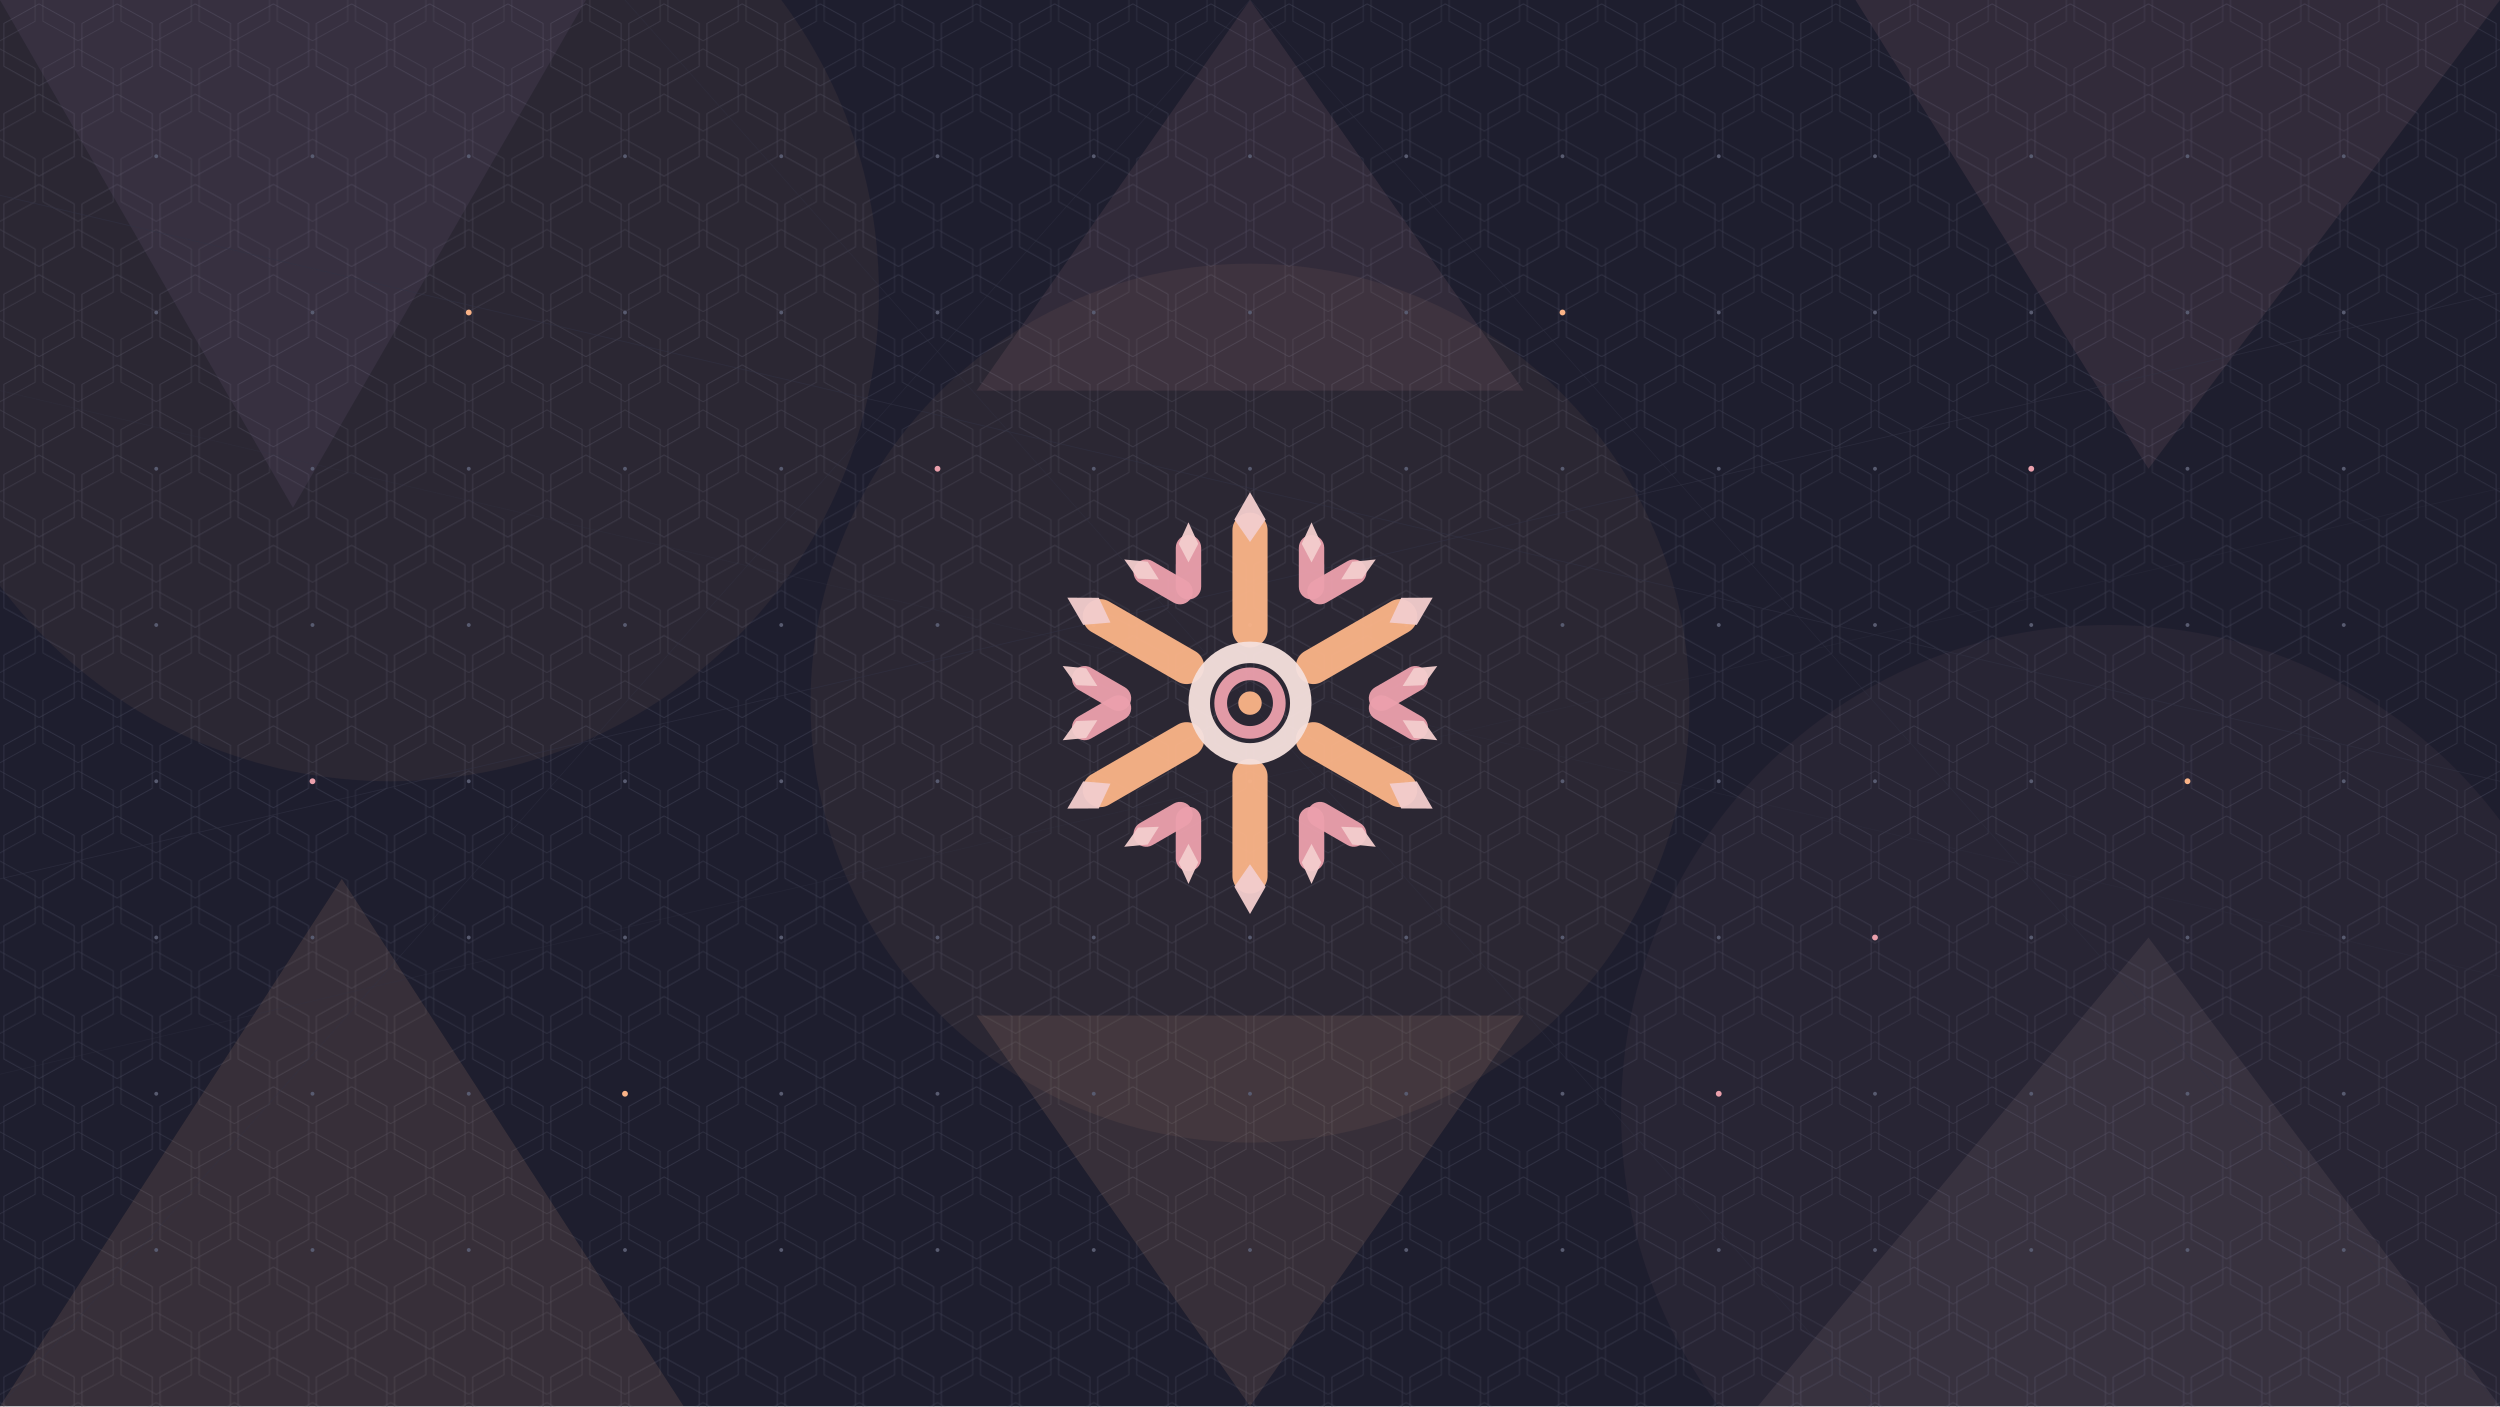
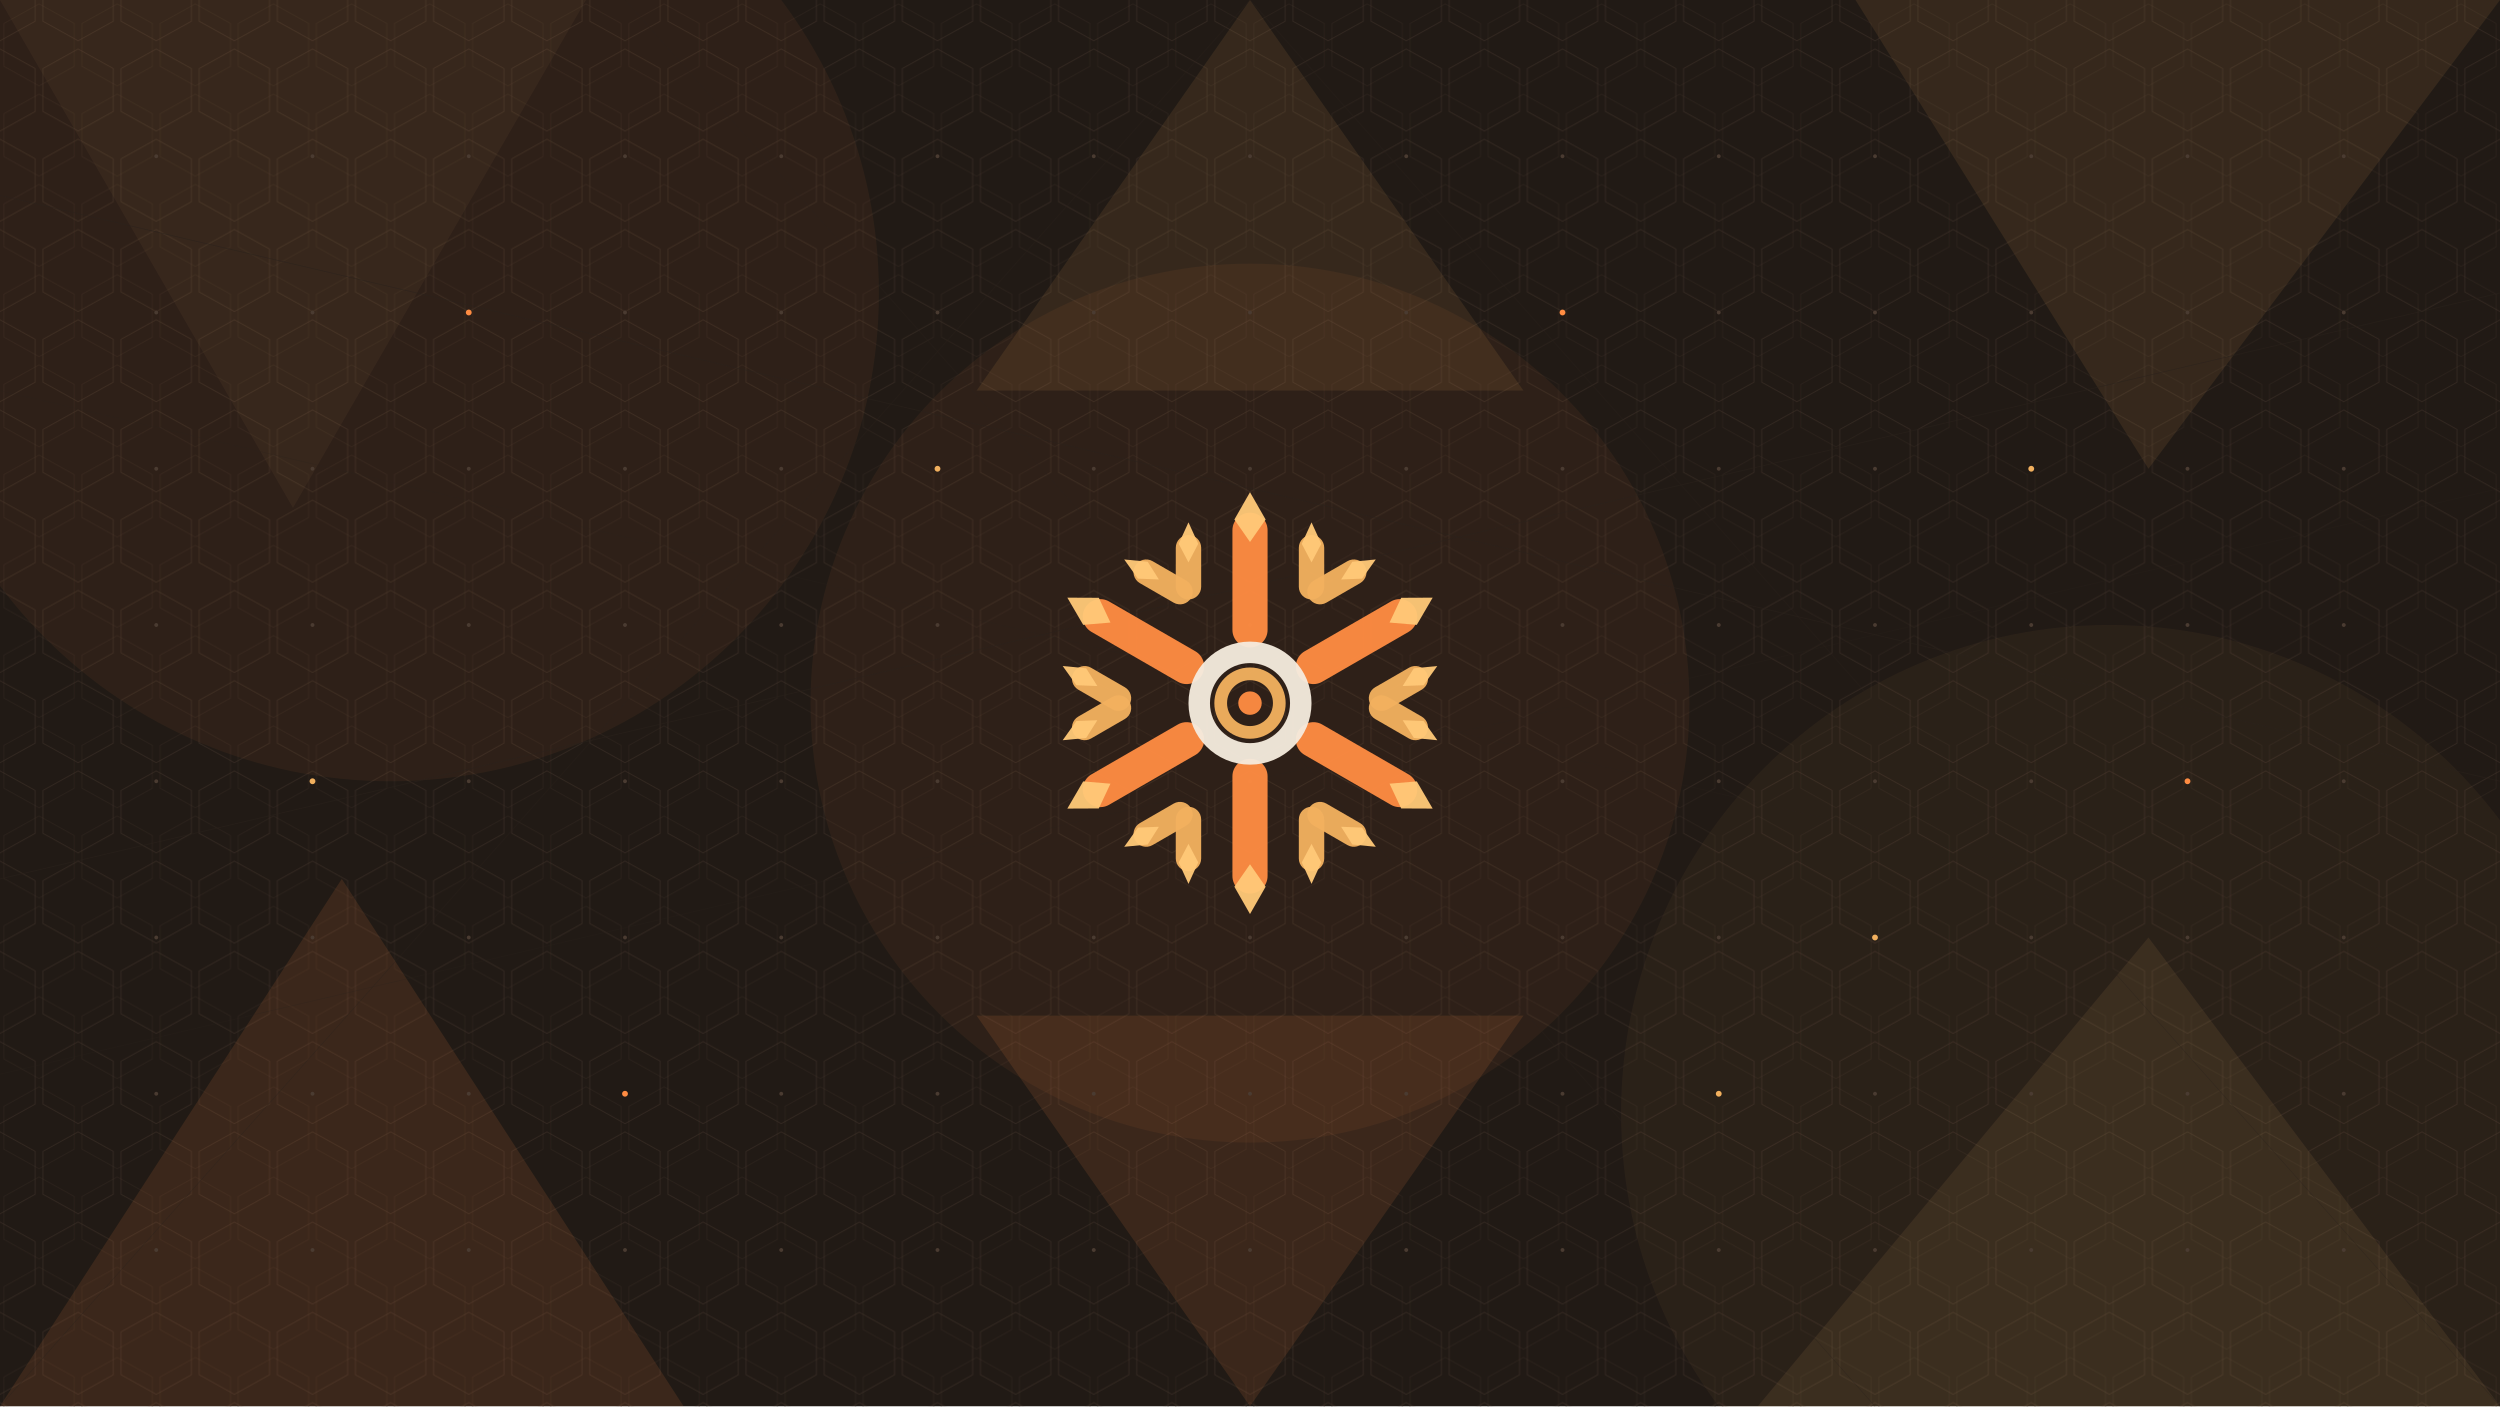
<svg xmlns="http://www.w3.org/2000/svg" width="2560" height="1440" viewBox="0 0 2560 1440">
  <style>
-   .bg { fill: #1e1e2e; }
-   .h1 { stroke: #313244; fill: none; stroke-width: 1; }
-   .h2 { stroke: #45475a; fill: none; stroke-width: 1; opacity: 0.4; }
-   .acc1 { fill: #fab387; opacity: 0.12; }
-   .acc2 { fill: #eba0ac; opacity: 0.10; }
-   .acc3 { fill: #f2cdcd; opacity: 0.08; }
-   .acc4 { fill: #cba6f7; opacity: 0.07; }
-   .glow1 { fill: #fab387; opacity: 0.06; }
-   .glow2 { fill: #eba0ac; opacity: 0.05; }
-   .line { stroke: #313244; stroke-width: 0.8; fill: none; opacity: 0.6; }
-   .dot { fill: #585b70; }
-   .dot-acc { fill: #fab387; }
-   .dot-acc2 { fill: #eba0ac; }
+   .bg { fill: #211a15; }
+   .h1 { stroke: #2a211b; fill: none; stroke-width: 1; }
+   .h2 { stroke: #4a3b31; fill: none; stroke-width: 1; opacity: 0.4; }
+   .acc1 { fill: #ff8c42; opacity: 0.12; }
+   .acc2 { fill: #f2b05e; opacity: 0.10; }
+   .acc3 { fill: #ffc878; opacity: 0.08; }
+   .acc4 { fill: #b98558; opacity: 0.07; }
+   .glow1 { fill: #ff8c42; opacity: 0.06; }
+   .glow2 { fill: #f2b05e; opacity: 0.05; }
+   .line { stroke: #2a211b; stroke-width: 0.8; fill: none; opacity: 0.6; }
+   .dot { fill: #4a3b31; }
+   .dot-acc { fill: #ff8c42; }
+   .dot-acc2 { fill: #f2b05e; }
</style>
  <rect width="2560" height="1440" class="bg" />
  <defs>
    <pattern id="hg" x="0" y="0" width="80" height="92.4" patternUnits="userSpaceOnUse">
      <polygon points="40,4 76,24 76,68 40,88 4,68 4,24" class="h1" />
    </pattern>
    <pattern id="hg2" x="40" y="46.2" width="80" height="92.4" patternUnits="userSpaceOnUse">
      <polygon points="40,4 76,24 76,68 40,88 4,68 4,24" class="h2" />
    </pattern>
  </defs>
  <rect width="2560" height="1440" fill="url(#hg)" />
  <rect width="2560" height="1440" fill="url(#hg2)" />
  <polygon points="0,0 600,0 300,520" class="acc4" />
  <polygon points="2560,0 1900,0 2200,480" class="acc2" />
  <polygon points="0,1440 700,1440 350,900" class="acc1" />
  <polygon points="2560,1440 1800,1440 2200,960" class="acc3" />
  <polygon points="1280,0 1560,400 1000,400" class="acc2" />
  <polygon points="1280,1440 1000,1040 1560,1040" class="acc1" />
  <circle cx="400" cy="300" r="500" class="glow1" />
  <circle cx="2160" cy="1140" r="500" class="glow2" />
  <circle cx="1280" cy="720" r="450" class="glow1" />
  <line x1="0" y1="200" x2="2560" y2="800" class="line" />
  <line x1="0" y1="400" x2="2560" y2="1000" class="line" style="opacity:0.3" />
  <line x1="0" y1="900" x2="2560" y2="300" class="line" />
  <line x1="0" y1="1100" x2="2560" y2="500" class="line" style="opacity:0.3" />
  <line x1="640" y1="0" x2="1920" y2="1440" class="line" style="opacity:0.4" />
  <line x1="1280" y1="0" x2="0" y2="1440" class="line" style="opacity:0.4" />
  <line x1="1280" y1="0" x2="2560" y2="1440" class="line" style="opacity:0.4" />
  <g class="dot">
    <circle cx="160" cy="160" r="2" />
    <circle cx="320" cy="160" r="2" />
    <circle cx="480" cy="160" r="2" />
    <circle cx="640" cy="160" r="2" />
    <circle cx="800" cy="160" r="2" />
    <circle cx="960" cy="160" r="2" />
    <circle cx="1120" cy="160" r="2" />
    <circle cx="1280" cy="160" r="2" />
    <circle cx="1440" cy="160" r="2" />
    <circle cx="1600" cy="160" r="2" />
    <circle cx="1760" cy="160" r="2" />
    <circle cx="1920" cy="160" r="2" />
    <circle cx="2080" cy="160" r="2" />
    <circle cx="2240" cy="160" r="2" />
    <circle cx="2400" cy="160" r="2" />
    <circle cx="160" cy="320" r="2" />
    <circle cx="320" cy="320" r="2" />
    <circle cx="480" cy="320" r="2" />
    <circle cx="640" cy="320" r="2" />
    <circle cx="800" cy="320" r="2" />
    <circle cx="960" cy="320" r="2" />
    <circle cx="1120" cy="320" r="2" />
    <circle cx="1280" cy="320" r="2" />
    <circle cx="1440" cy="320" r="2" />
    <circle cx="1600" cy="320" r="2" />
    <circle cx="1760" cy="320" r="2" />
    <circle cx="1920" cy="320" r="2" />
    <circle cx="2080" cy="320" r="2" />
    <circle cx="2240" cy="320" r="2" />
    <circle cx="2400" cy="320" r="2" />
    <circle cx="160" cy="480" r="2" />
    <circle cx="320" cy="480" r="2" />
    <circle cx="480" cy="480" r="2" />
    <circle cx="640" cy="480" r="2" />
    <circle cx="800" cy="480" r="2" />
    <circle cx="960" cy="480" r="2" />
    <circle cx="1120" cy="480" r="2" />
    <circle cx="1280" cy="480" r="2" />
    <circle cx="1440" cy="480" r="2" />
    <circle cx="1600" cy="480" r="2" />
    <circle cx="1760" cy="480" r="2" />
    <circle cx="1920" cy="480" r="2" />
    <circle cx="2080" cy="480" r="2" />
    <circle cx="2240" cy="480" r="2" />
    <circle cx="2400" cy="480" r="2" />
    <circle cx="160" cy="640" r="2" />
    <circle cx="320" cy="640" r="2" />
    <circle cx="480" cy="640" r="2" />
    <circle cx="640" cy="640" r="2" />
    <circle cx="800" cy="640" r="2" />
    <circle cx="960" cy="640" r="2" />
    <circle cx="1120" cy="640" r="2" />
    <circle cx="1280" cy="640" r="2" />
    <circle cx="1440" cy="640" r="2" />
    <circle cx="1600" cy="640" r="2" />
    <circle cx="1760" cy="640" r="2" />
    <circle cx="1920" cy="640" r="2" />
    <circle cx="2080" cy="640" r="2" />
    <circle cx="2240" cy="640" r="2" />
    <circle cx="2400" cy="640" r="2" />
    <circle cx="160" cy="800" r="2" />
    <circle cx="320" cy="800" r="2" />
    <circle cx="480" cy="800" r="2" />
    <circle cx="640" cy="800" r="2" />
    <circle cx="800" cy="800" r="2" />
    <circle cx="960" cy="800" r="2" />
    <circle cx="1120" cy="800" r="2" />
    <circle cx="1280" cy="800" r="2" />
    <circle cx="1440" cy="800" r="2" />
    <circle cx="1600" cy="800" r="2" />
    <circle cx="1760" cy="800" r="2" />
    <circle cx="1920" cy="800" r="2" />
    <circle cx="2080" cy="800" r="2" />
    <circle cx="2240" cy="800" r="2" />
    <circle cx="2400" cy="800" r="2" />
    <circle cx="160" cy="960" r="2" />
    <circle cx="320" cy="960" r="2" />
    <circle cx="480" cy="960" r="2" />
    <circle cx="640" cy="960" r="2" />
    <circle cx="800" cy="960" r="2" />
    <circle cx="960" cy="960" r="2" />
    <circle cx="1120" cy="960" r="2" />
    <circle cx="1280" cy="960" r="2" />
    <circle cx="1440" cy="960" r="2" />
    <circle cx="1600" cy="960" r="2" />
    <circle cx="1760" cy="960" r="2" />
    <circle cx="1920" cy="960" r="2" />
    <circle cx="2080" cy="960" r="2" />
    <circle cx="2240" cy="960" r="2" />
    <circle cx="2400" cy="960" r="2" />
    <circle cx="160" cy="1120" r="2" />
    <circle cx="320" cy="1120" r="2" />
    <circle cx="480" cy="1120" r="2" />
    <circle cx="640" cy="1120" r="2" />
    <circle cx="800" cy="1120" r="2" />
    <circle cx="960" cy="1120" r="2" />
    <circle cx="1120" cy="1120" r="2" />
    <circle cx="1280" cy="1120" r="2" />
    <circle cx="1440" cy="1120" r="2" />
    <circle cx="1600" cy="1120" r="2" />
    <circle cx="1760" cy="1120" r="2" />
    <circle cx="1920" cy="1120" r="2" />
    <circle cx="2080" cy="1120" r="2" />
    <circle cx="2240" cy="1120" r="2" />
    <circle cx="2400" cy="1120" r="2" />
    <circle cx="160" cy="1280" r="2" />
    <circle cx="320" cy="1280" r="2" />
    <circle cx="480" cy="1280" r="2" />
    <circle cx="640" cy="1280" r="2" />
    <circle cx="800" cy="1280" r="2" />
    <circle cx="960" cy="1280" r="2" />
    <circle cx="1120" cy="1280" r="2" />
    <circle cx="1280" cy="1280" r="2" />
    <circle cx="1440" cy="1280" r="2" />
    <circle cx="1600" cy="1280" r="2" />
    <circle cx="1760" cy="1280" r="2" />
    <circle cx="1920" cy="1280" r="2" />
    <circle cx="2080" cy="1280" r="2" />
    <circle cx="2240" cy="1280" r="2" />
    <circle cx="2400" cy="1280" r="2" />
  </g>
  <circle cx="480" cy="320" r="3" class="dot-acc" />
  <circle cx="960" cy="480" r="3" class="dot-acc2" />
  <circle cx="1600" cy="320" r="3" class="dot-acc" />
  <circle cx="2080" cy="480" r="3" class="dot-acc2" />
  <circle cx="320" cy="800" r="3" class="dot-acc2" />
  <circle cx="1920" cy="960" r="3" class="dot-acc2" />
  <circle cx="640" cy="1120" r="3" class="dot-acc" />
  <circle cx="1760" cy="1120" r="3" class="dot-acc2" />
  <circle cx="2240" cy="800" r="3" class="dot-acc" />
  <g transform="translate(1280,720)">
    <g id="armd">
-       <rect x="-18" y="-195" width="36" height="138" rx="18" fill="#fab387" opacity="0.95" />
-       <polygon points="0,-216 16,-188 0,-165 -16,-188" fill="#f2cdcd" opacity="0.95" />
+       <rect x="-18" y="-195" width="36" height="138" rx="18" fill="#ff8c42" opacity="0.95" />
+       <polygon points="0,-216 16,-188 0,-165 -16,-188" fill="#ffc878" opacity="0.95" />
      <g transform="rotate(-30) translate(0,-126)">
-         <rect x="-13" y="-63" width="26" height="66" rx="13" transform="rotate(30)" fill="#eba0ac" opacity="0.95" />
-         <polygon points="0,-76 10,-54 0,-35 -10,-54" transform="rotate(30)" fill="#f2cdcd" opacity="0.95" />
+         <rect x="-13" y="-63" width="26" height="66" rx="13" transform="rotate(30)" fill="#f2b05e" opacity="0.95" />
+         <polygon points="0,-76 10,-54 0,-35 -10,-54" transform="rotate(30)" fill="#ffc878" opacity="0.95" />
      </g>
      <g transform="rotate(30) translate(0,-126)">
-         <rect x="-13" y="-63" width="26" height="66" rx="13" transform="rotate(-30)" fill="#eba0ac" opacity="0.95" />
-         <polygon points="0,-76 10,-54 0,-35 -10,-54" transform="rotate(-30)" fill="#f2cdcd" opacity="0.95" />
+         <rect x="-13" y="-63" width="26" height="66" rx="13" transform="rotate(-30)" fill="#f2b05e" opacity="0.95" />
+         <polygon points="0,-76 10,-54 0,-35 -10,-54" transform="rotate(-30)" fill="#ffc878" opacity="0.95" />
      </g>
    </g>
    <use href="#armd" transform="rotate(60)" />
    <use href="#armd" transform="rotate(120)" />
    <use href="#armd" transform="rotate(180)" />
    <use href="#armd" transform="rotate(240)" />
    <use href="#armd" transform="rotate(300)" />
-     <circle cx="0" cy="0" r="52" fill="none" stroke="#f5e0dc" stroke-width="22" opacity="0.95" />
-     <circle cx="0" cy="0" r="30" fill="none" stroke="#eba0ac" stroke-width="13" opacity="0.95" />
-     <circle cx="0" cy="0" r="12" fill="#fab387" opacity="0.95" />
+     <circle cx="0" cy="0" r="52" fill="none" stroke="#f5ebdd" stroke-width="22" opacity="0.95" />
+     <circle cx="0" cy="0" r="30" fill="none" stroke="#f2b05e" stroke-width="13" opacity="0.95" />
+     <circle cx="0" cy="0" r="12" fill="#ff8c42" opacity="0.95" />
  </g>
</svg>
